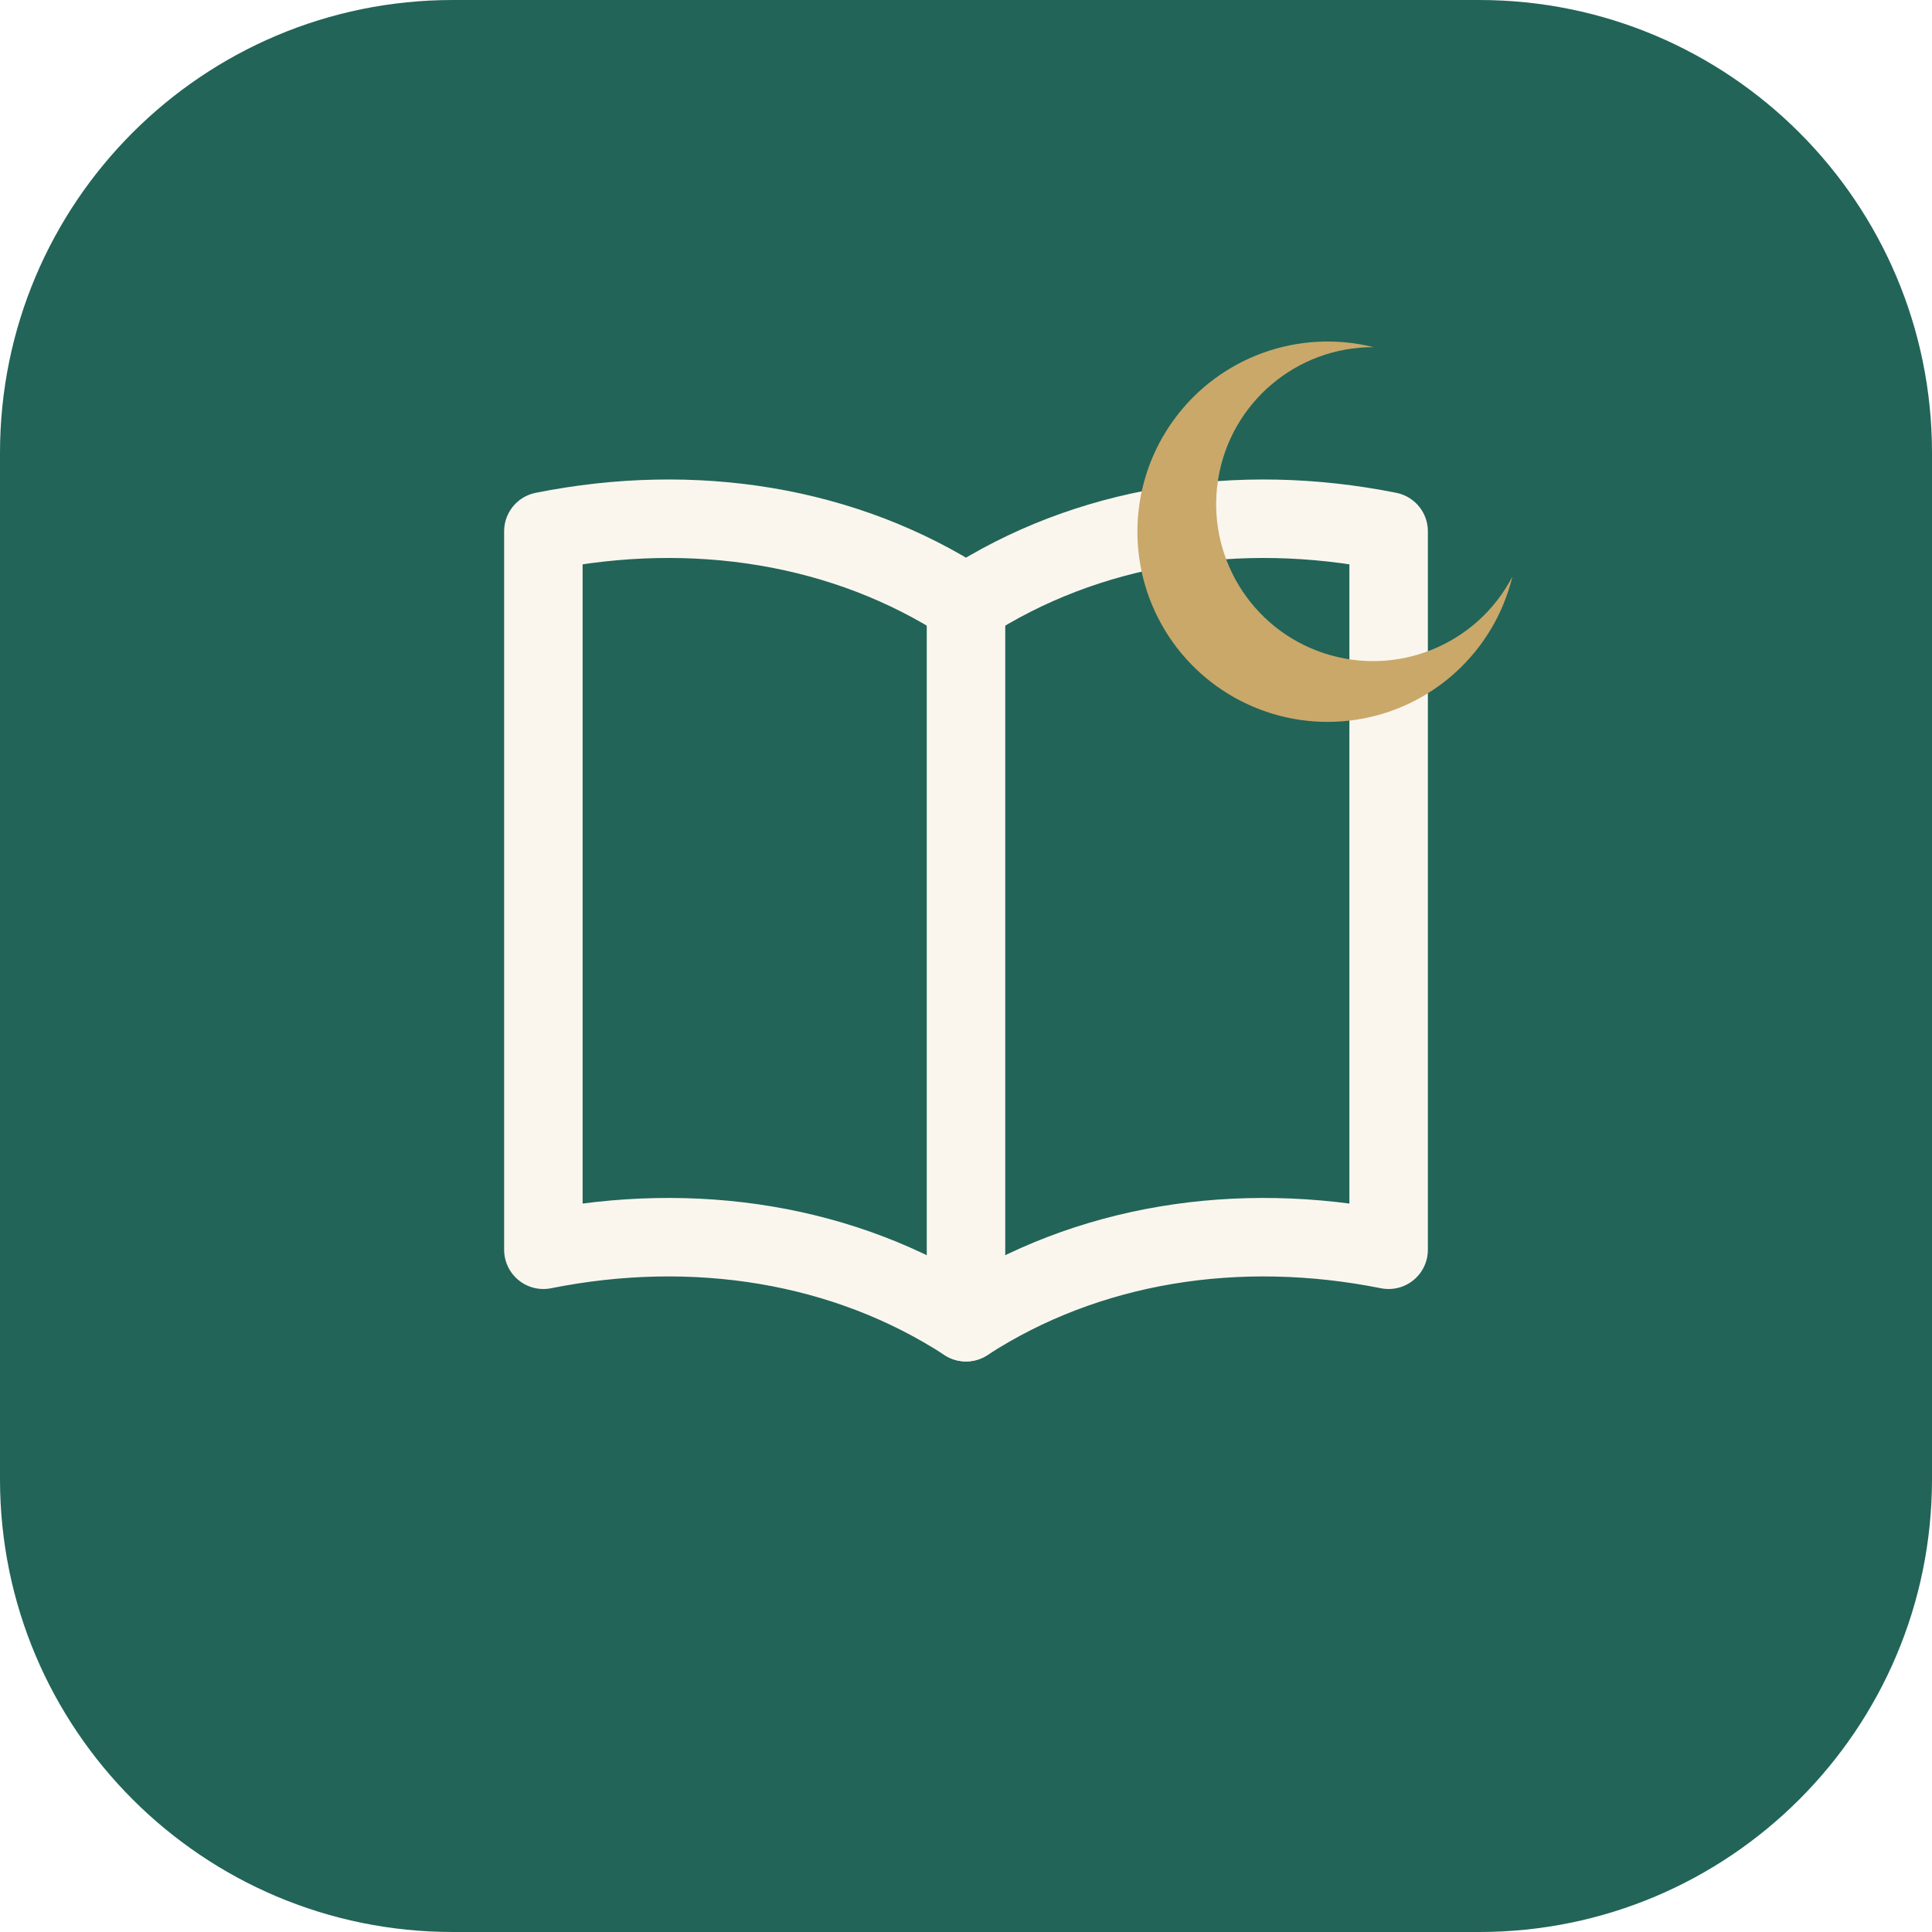
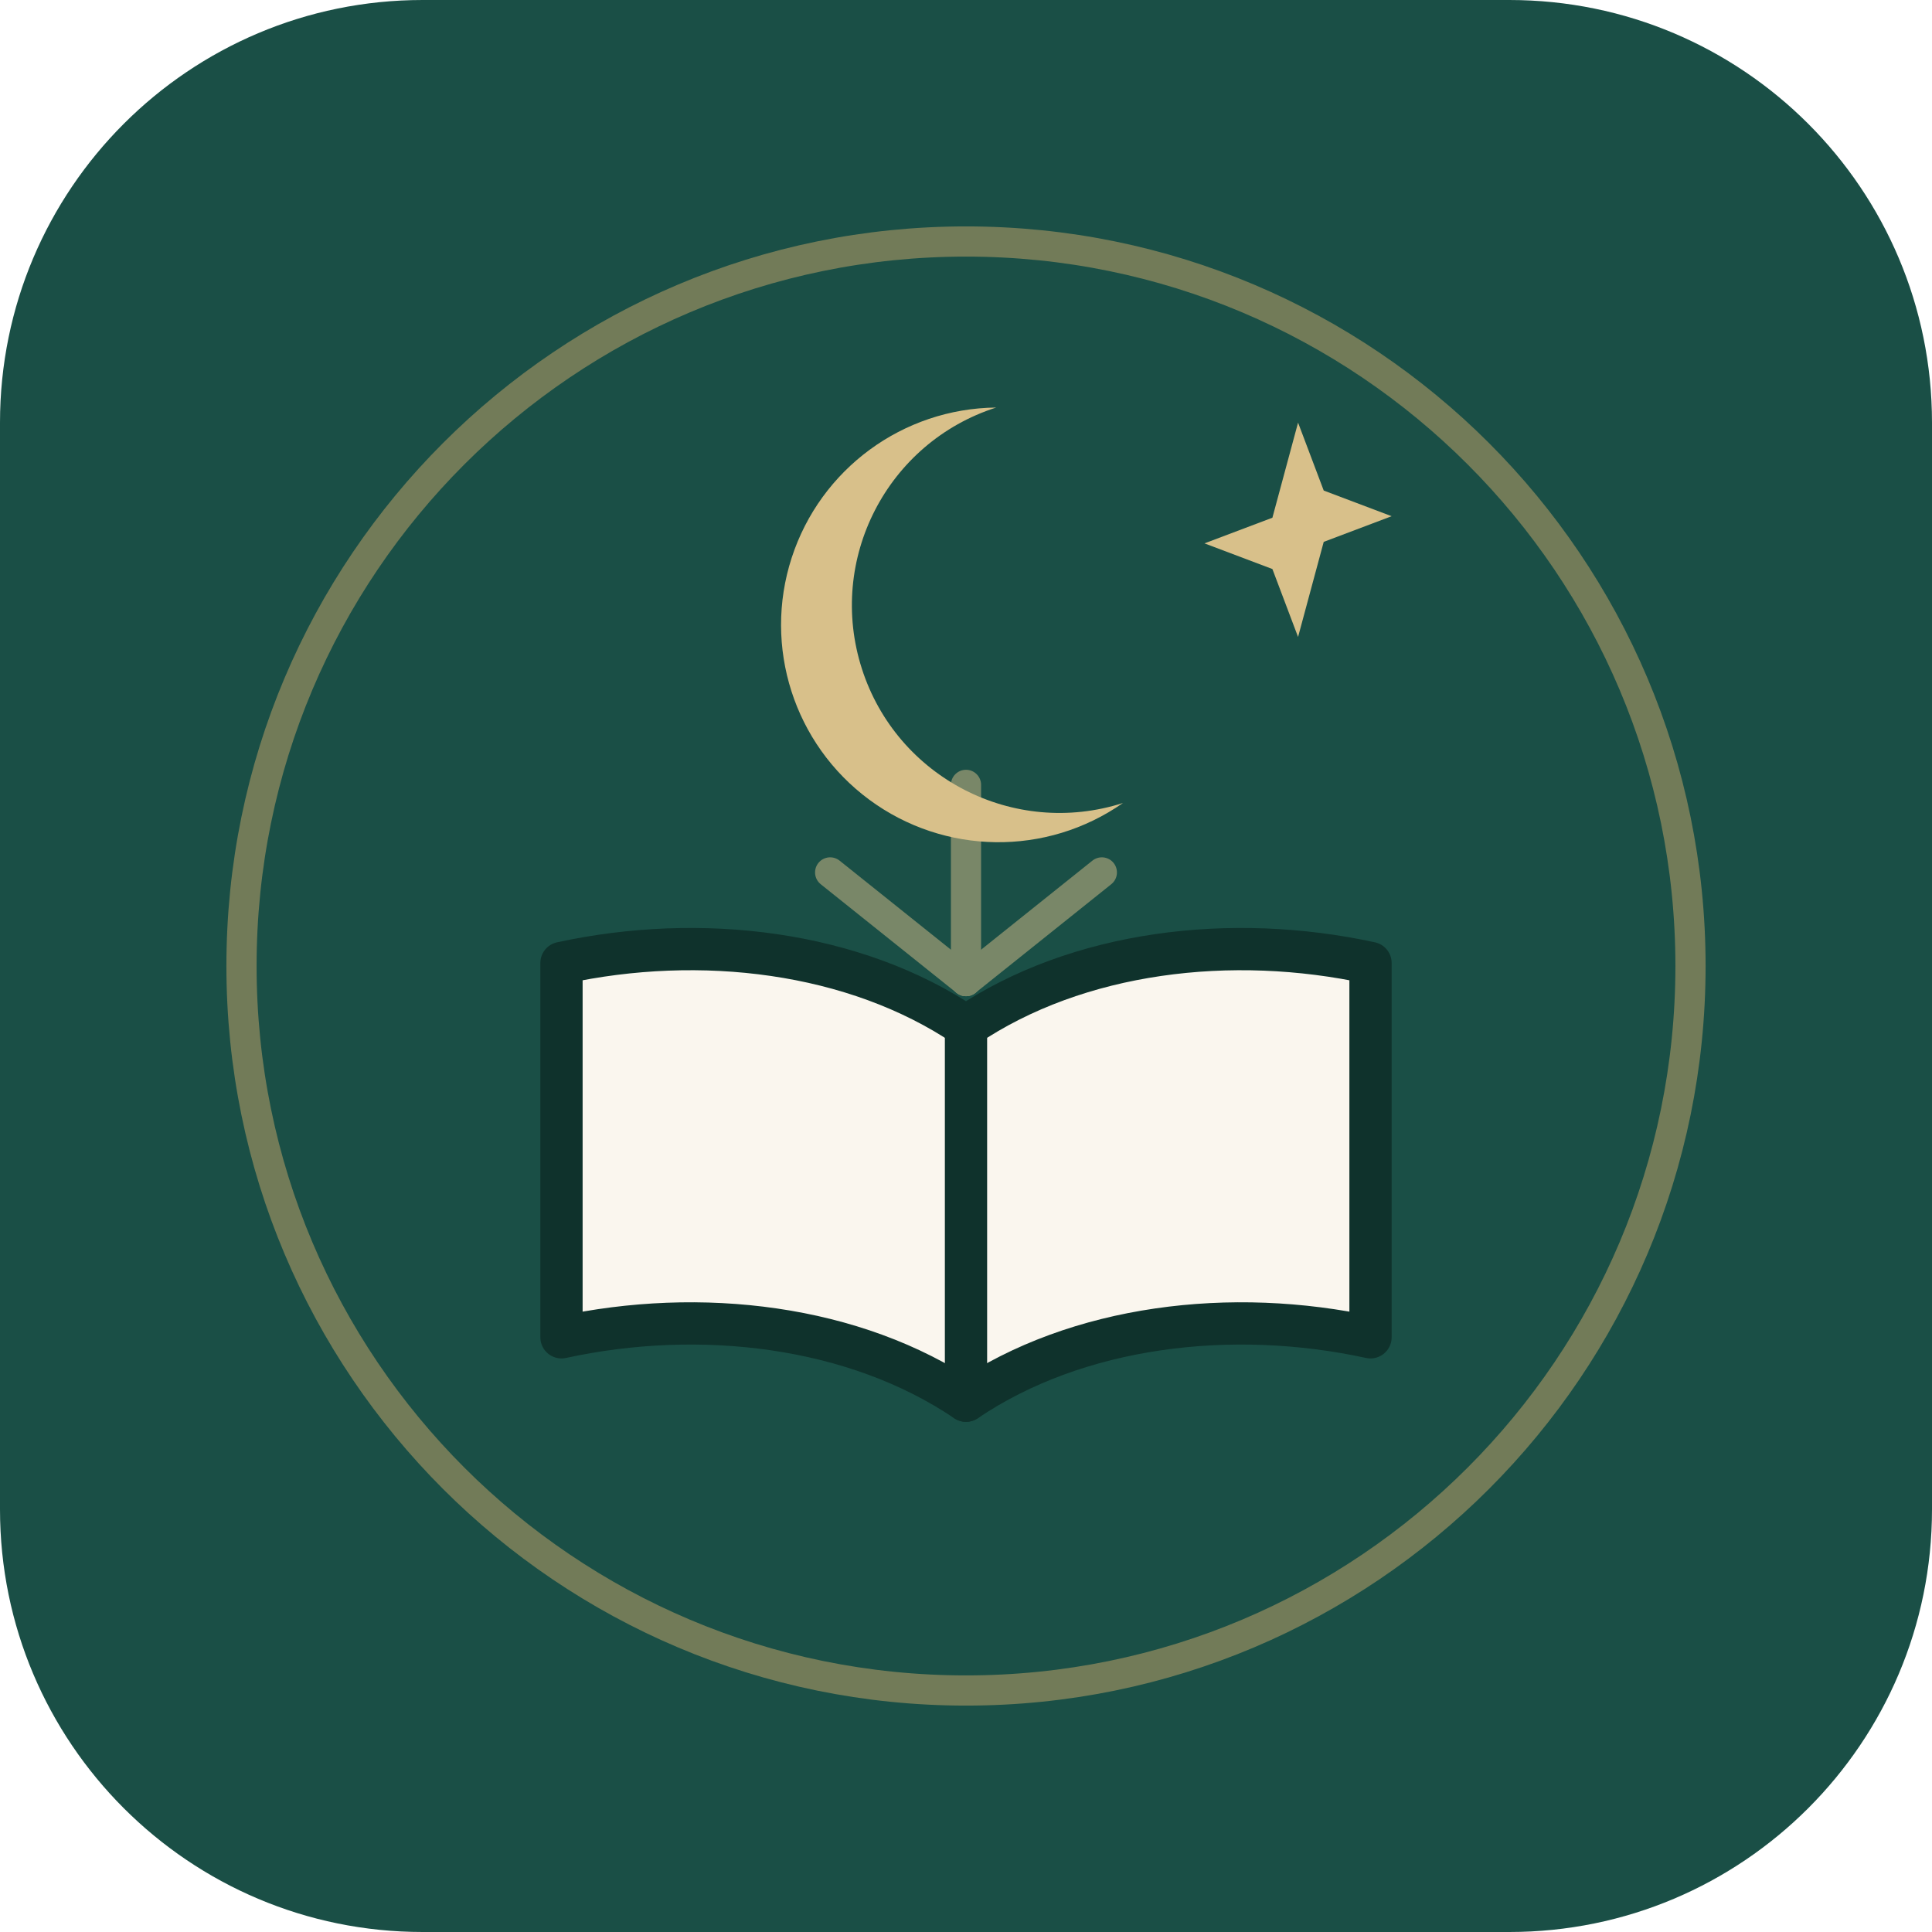
- <svg xmlns="http://www.w3.org/2000/svg" viewBox="0 0 64 64" role="img" aria-label="Hidaayah Online">
-   <rect width="64" height="64" rx="15" fill="#226458" />
-   <path d="M32 20c-4-2.6-9-3.4-14-2.4v23.8c5-1 10-.2 14 2.4 4-2.6 9-3.4 14-2.4V17.6c-5-1-10-.2-14 2.4Z" fill="none" stroke="#faf6ee" stroke-width="2.6" stroke-linejoin="round" stroke-linecap="round" />
-   <path d="M32 20v23.8" stroke="#faf6ee" stroke-width="2.6" stroke-linecap="round" />
-   <path d="M45.5 11.5a5.2 5.2 0 1 0 4.6 7.6 6.3 6.3 0 1 1-4.6-7.6Z" fill="#c9a86a" />
+ <svg xmlns="http://www.w3.org/2000/svg" viewBox="0 0 64 64" fill="none" role="img" aria-label="Falaheen Online Quran Academy">
+   <rect width="64" height="64" rx="14" fill="#1a4f46" />
+   <circle cx="32" cy="32" r="24" stroke="#c9a86a" stroke-width="1" opacity="0.5" />
+   <path d="M33 13.5a7.2 7.2 0 1 0 4.2 13.1 5.8 5.8 0 1 1-4.2-13.1Z" fill="#d8c08a" />
+   <path d="M43 14l.85 2.25 2.25.85-2.25.85L43 21.1l-.85-2.25-2.25-.85 2.25-.85z" fill="#d8c08a" />
+   <g stroke="#d8c08a" stroke-width="1" stroke-linecap="round" opacity="0.5">
+     <path d="M32 32.5V26" />
+     <path d="M32 32.5l-4.5-3.6" />
+     <path d="M32 32.5l4.5-3.6" />
+   </g>
+   <path d="M32 34c-3.7-2.5-8.8-3.1-13.4-2.1v12.4c4.6-1 9.7-.4 13.4 2.1 3.7-2.5 8.8-3.1 13.4-2.1V31.9c-4.6-1-9.7-.4-13.4 2.1Z" fill="#faf6ee" stroke="#0f322c" stroke-width="1.4" stroke-linejoin="round" />
+   <path d="M32 34v12.4" stroke="#0f322c" stroke-width="1.4" stroke-linecap="round" />
</svg>
